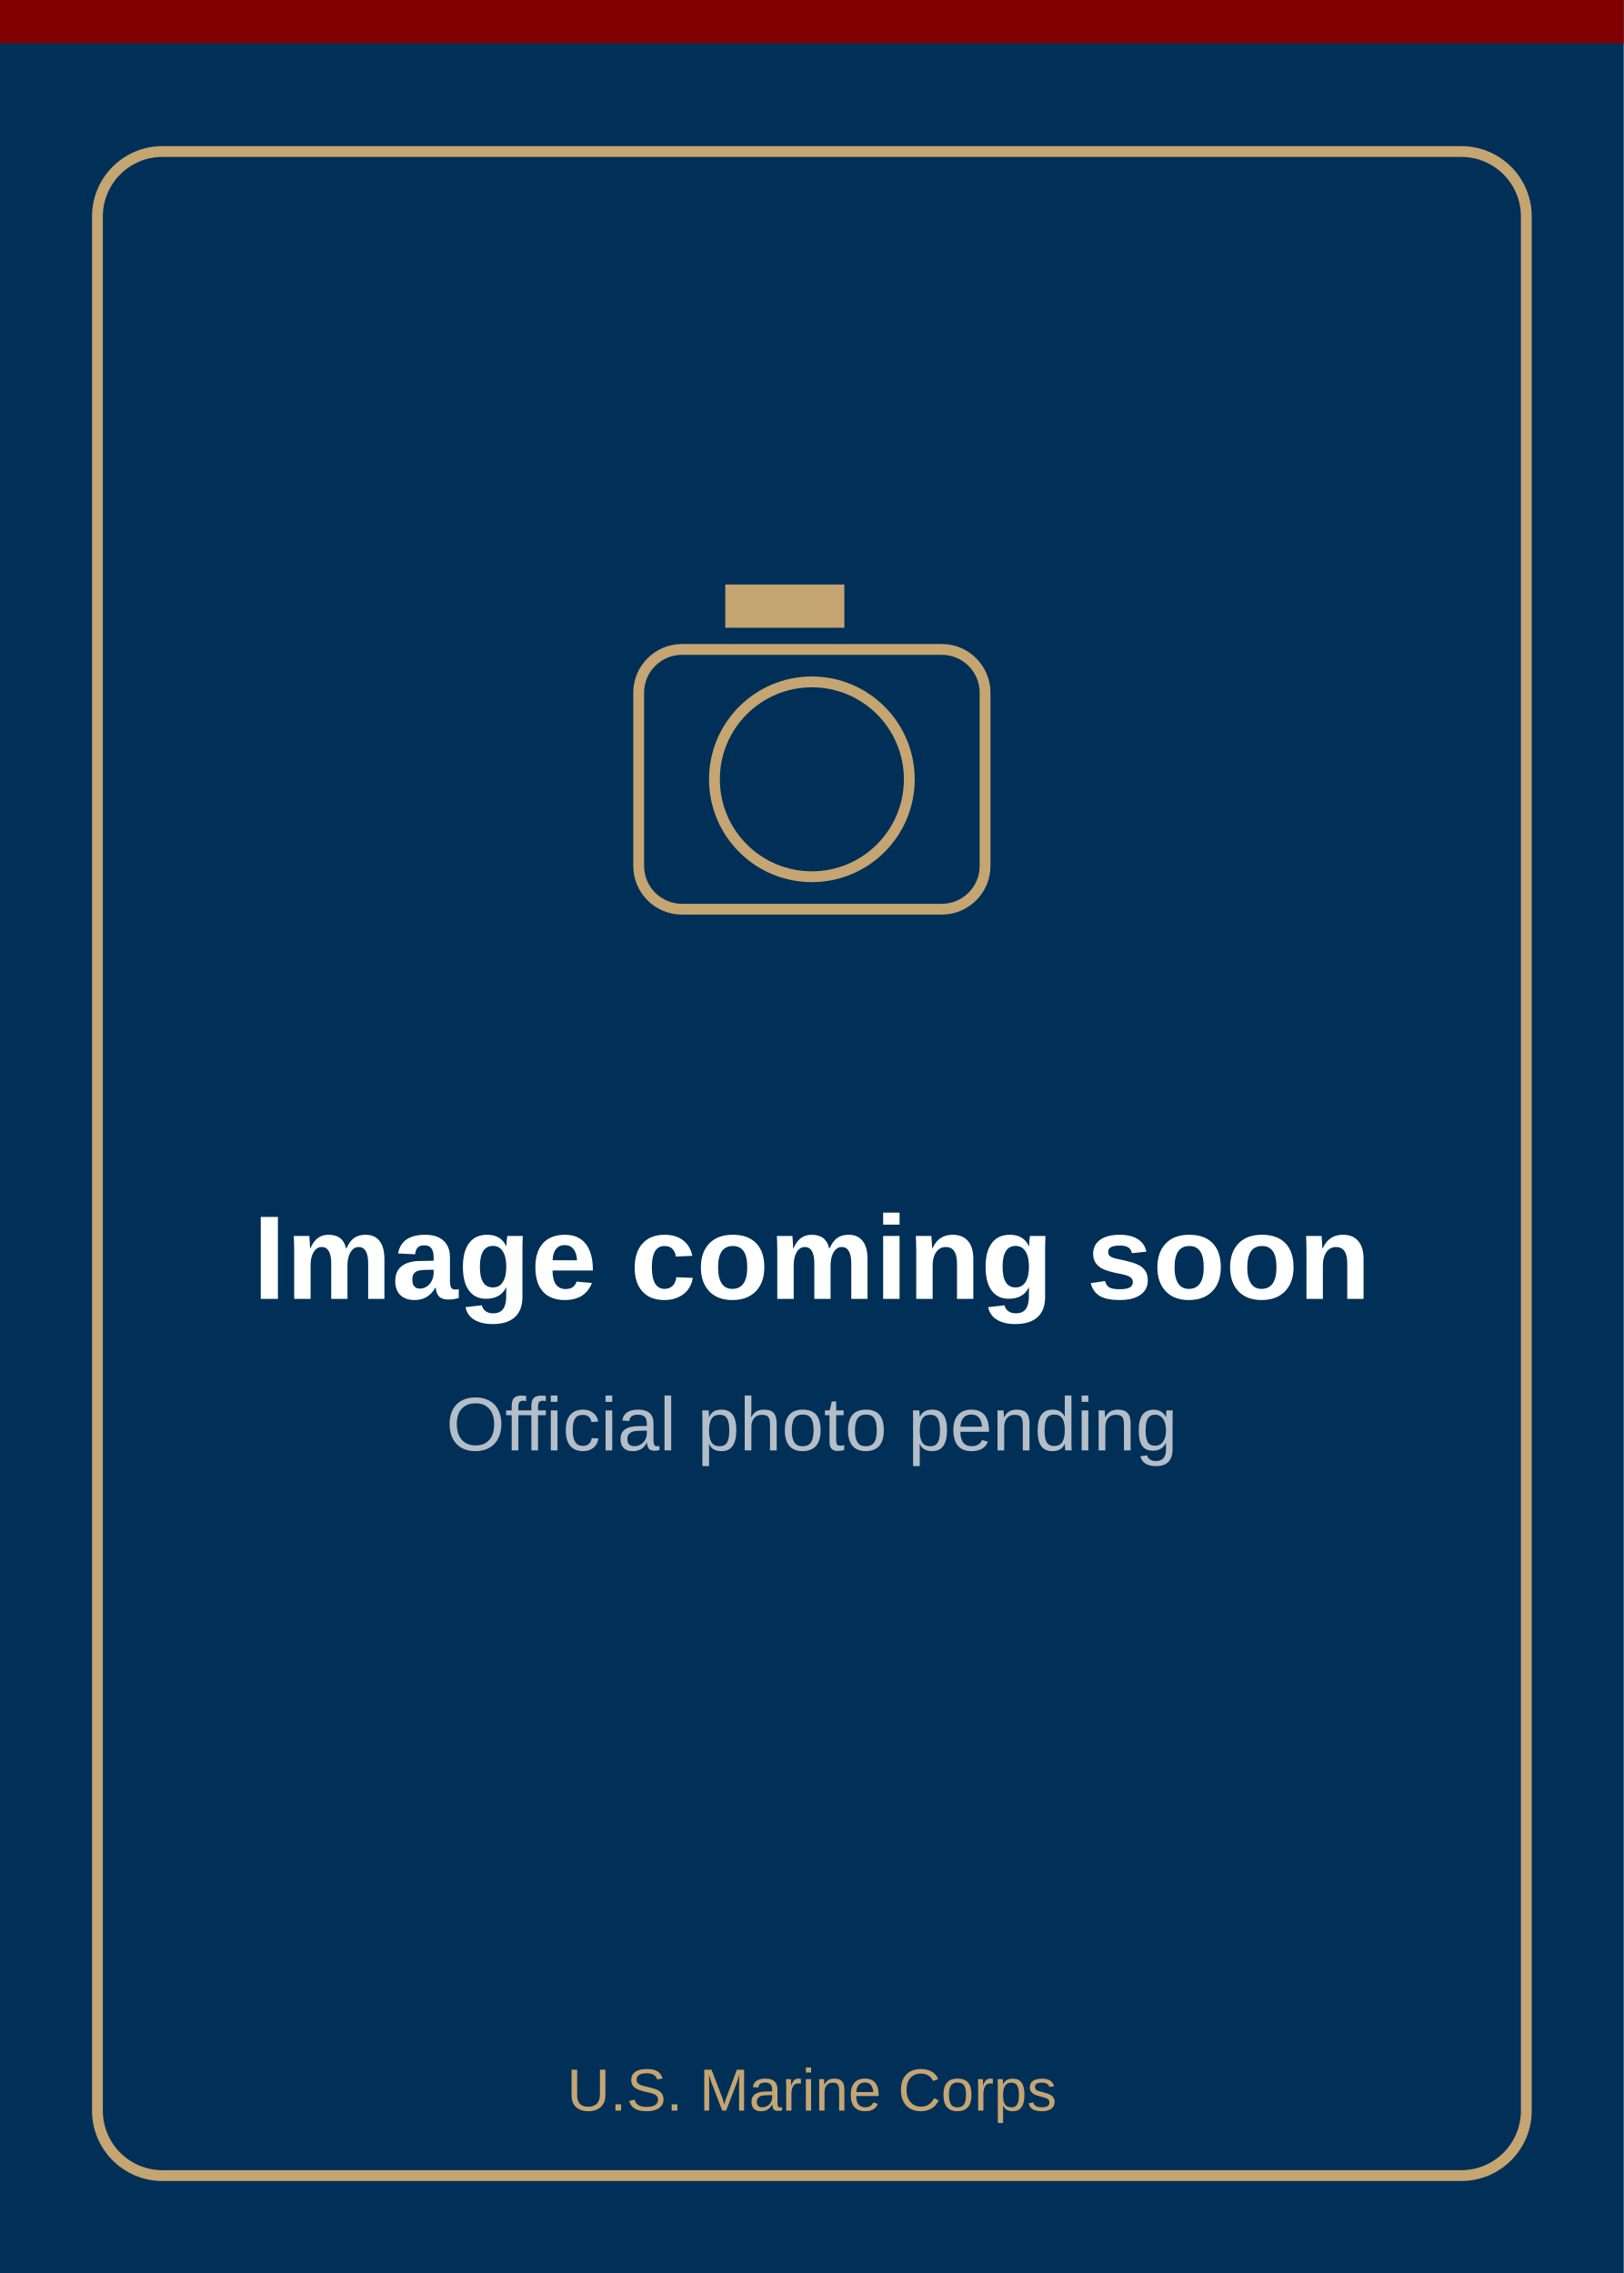
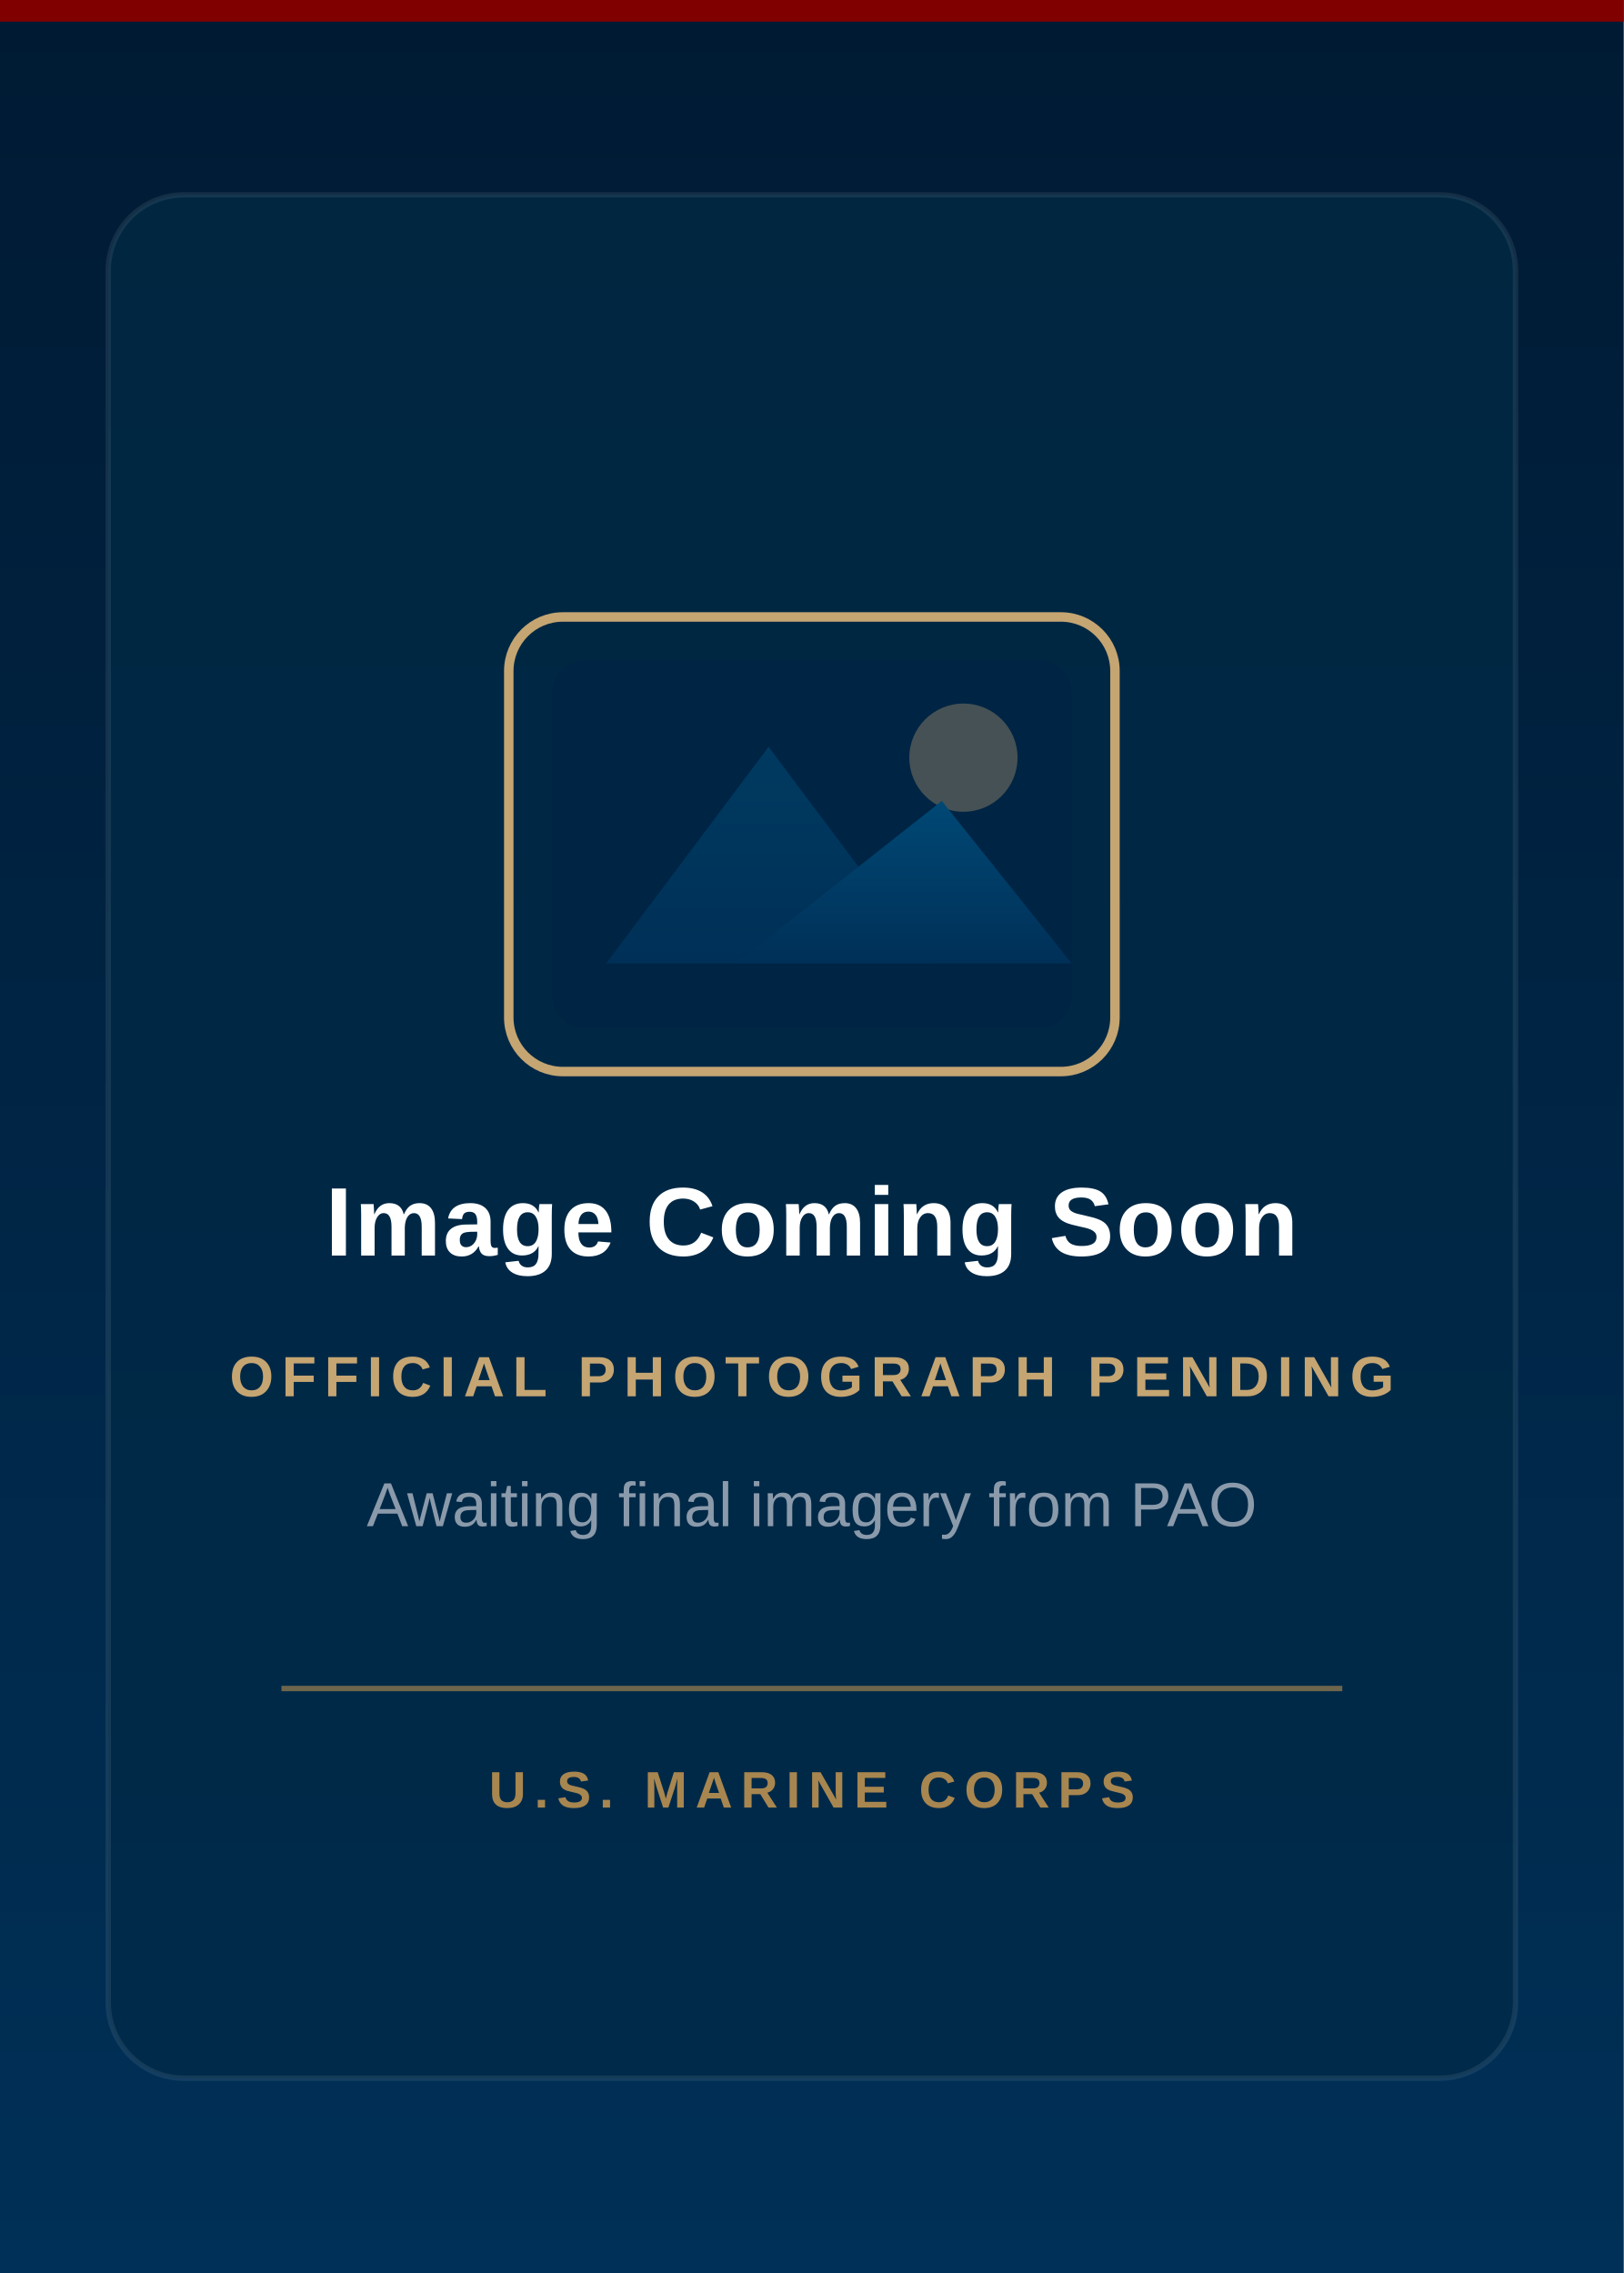
<svg xmlns="http://www.w3.org/2000/svg" viewBox="0 0 300 420" role="img" aria-label="Image coming soon">
-   <rect width="300" height="420" fill="#003057" />
-   <rect width="300" height="8" fill="#800000" />
-   <rect x="18" y="28" width="264" height="374" rx="12" fill="none" stroke="#c5a572" stroke-width="2" />
-   <rect x="118" y="120" width="64" height="48" rx="8" fill="none" stroke="#c5a572" stroke-width="2" />
-   <circle cx="150" cy="144" r="18" fill="none" stroke="#c5a572" stroke-width="2" />
-   <rect x="134" y="108" width="22" height="8" fill="#c5a572" />
-   <text x="150" y="240" text-anchor="middle" fill="#ffffff" font-family="Arial, Helvetica, sans-serif" font-size="22" font-weight="700">Image coming soon</text>
-   <text x="150" y="268" text-anchor="middle" fill="#b4bec8" font-family="Arial, Helvetica, sans-serif" font-size="14">Official photo pending</text>
-   <text x="150" y="390" text-anchor="middle" fill="#c5a572" font-family="Arial, Helvetica, sans-serif" font-size="11">U.S. Marine Corps</text>
+   <defs>
+     <linearGradient id="bg" x1="150" y1="0" x2="150" y2="420" gradientUnits="userSpaceOnUse">
+       <stop offset="0%" stop-color="#001a33" />
+       <stop offset="100%" stop-color="#003057" />
+     </linearGradient>
+     <linearGradient id="panel" x1="150" y1="36" x2="150" y2="384" gradientUnits="userSpaceOnUse">
+       <stop offset="0%" stop-color="#002640" />
+       <stop offset="100%" stop-color="#002a4a" />
+     </linearGradient>
+     <linearGradient id="hill-back" x1="0" y1="0" x2="0" y2="1">
+       <stop offset="0%" stop-color="#003a60" />
+       <stop offset="100%" stop-color="#003057" />
+     </linearGradient>
+     <linearGradient id="hill-front" x1="0" y1="0" x2="0" y2="1">
+       <stop offset="0%" stop-color="#004875" />
+       <stop offset="100%" stop-color="#003057" />
+     </linearGradient>
+   </defs>
+   <rect width="300" height="420" fill="url(#bg)" />
+   <rect width="300" height="4" fill="#800000" />
+   <rect x="20" y="36" width="260" height="348" rx="14" fill="url(#panel)" stroke="rgba(255,255,255,0.08)" stroke-width="1" />
+   <g transform="translate(150 156)">
+     <rect x="-56" y="-42" width="112" height="84" rx="10" fill="none" stroke="#c5a572" stroke-width="1.75" />
+     <rect x="-48" y="-34" width="96" height="68" rx="6" fill="#002444" />
+     <circle cx="28" cy="-16" r="10" fill="#c5a572" opacity="0.35" />
+     <path d="M-38 22 L-8 -18 L22 22 Z" fill="url(#hill-back)" />
+     <path d="M-14 22 L24 -8 L48 22 Z" fill="url(#hill-front)" />
+   </g>
+   <text x="150" y="232" text-anchor="middle" fill="#ffffff" font-family="Segoe UI, Helvetica Neue, Arial, sans-serif" font-size="18" font-weight="600" letter-spacing="0.02em">Image Coming Soon</text>
+   <text x="150" y="258" text-anchor="middle" fill="#c5a572" font-family="Segoe UI, Helvetica Neue, Arial, sans-serif" font-size="10.5" font-weight="700" letter-spacing="0.14em">OFFICIAL PHOTOGRAPH PENDING</text>
+   <text x="150" y="282" text-anchor="middle" fill="#8a9aab" font-family="Segoe UI, Helvetica Neue, Arial, sans-serif" font-size="11.5" font-weight="400">Awaiting final imagery from PAO</text>
+   <line x1="52" y1="312" x2="248" y2="312" stroke="#a8864f" stroke-width="1" opacity="0.65" />
+   <text x="150" y="334" text-anchor="middle" fill="#a8864f" font-family="Segoe UI, Helvetica Neue, Arial, sans-serif" font-size="9.5" font-weight="700" letter-spacing="0.16em">U.S. MARINE CORPS</text>
</svg>
